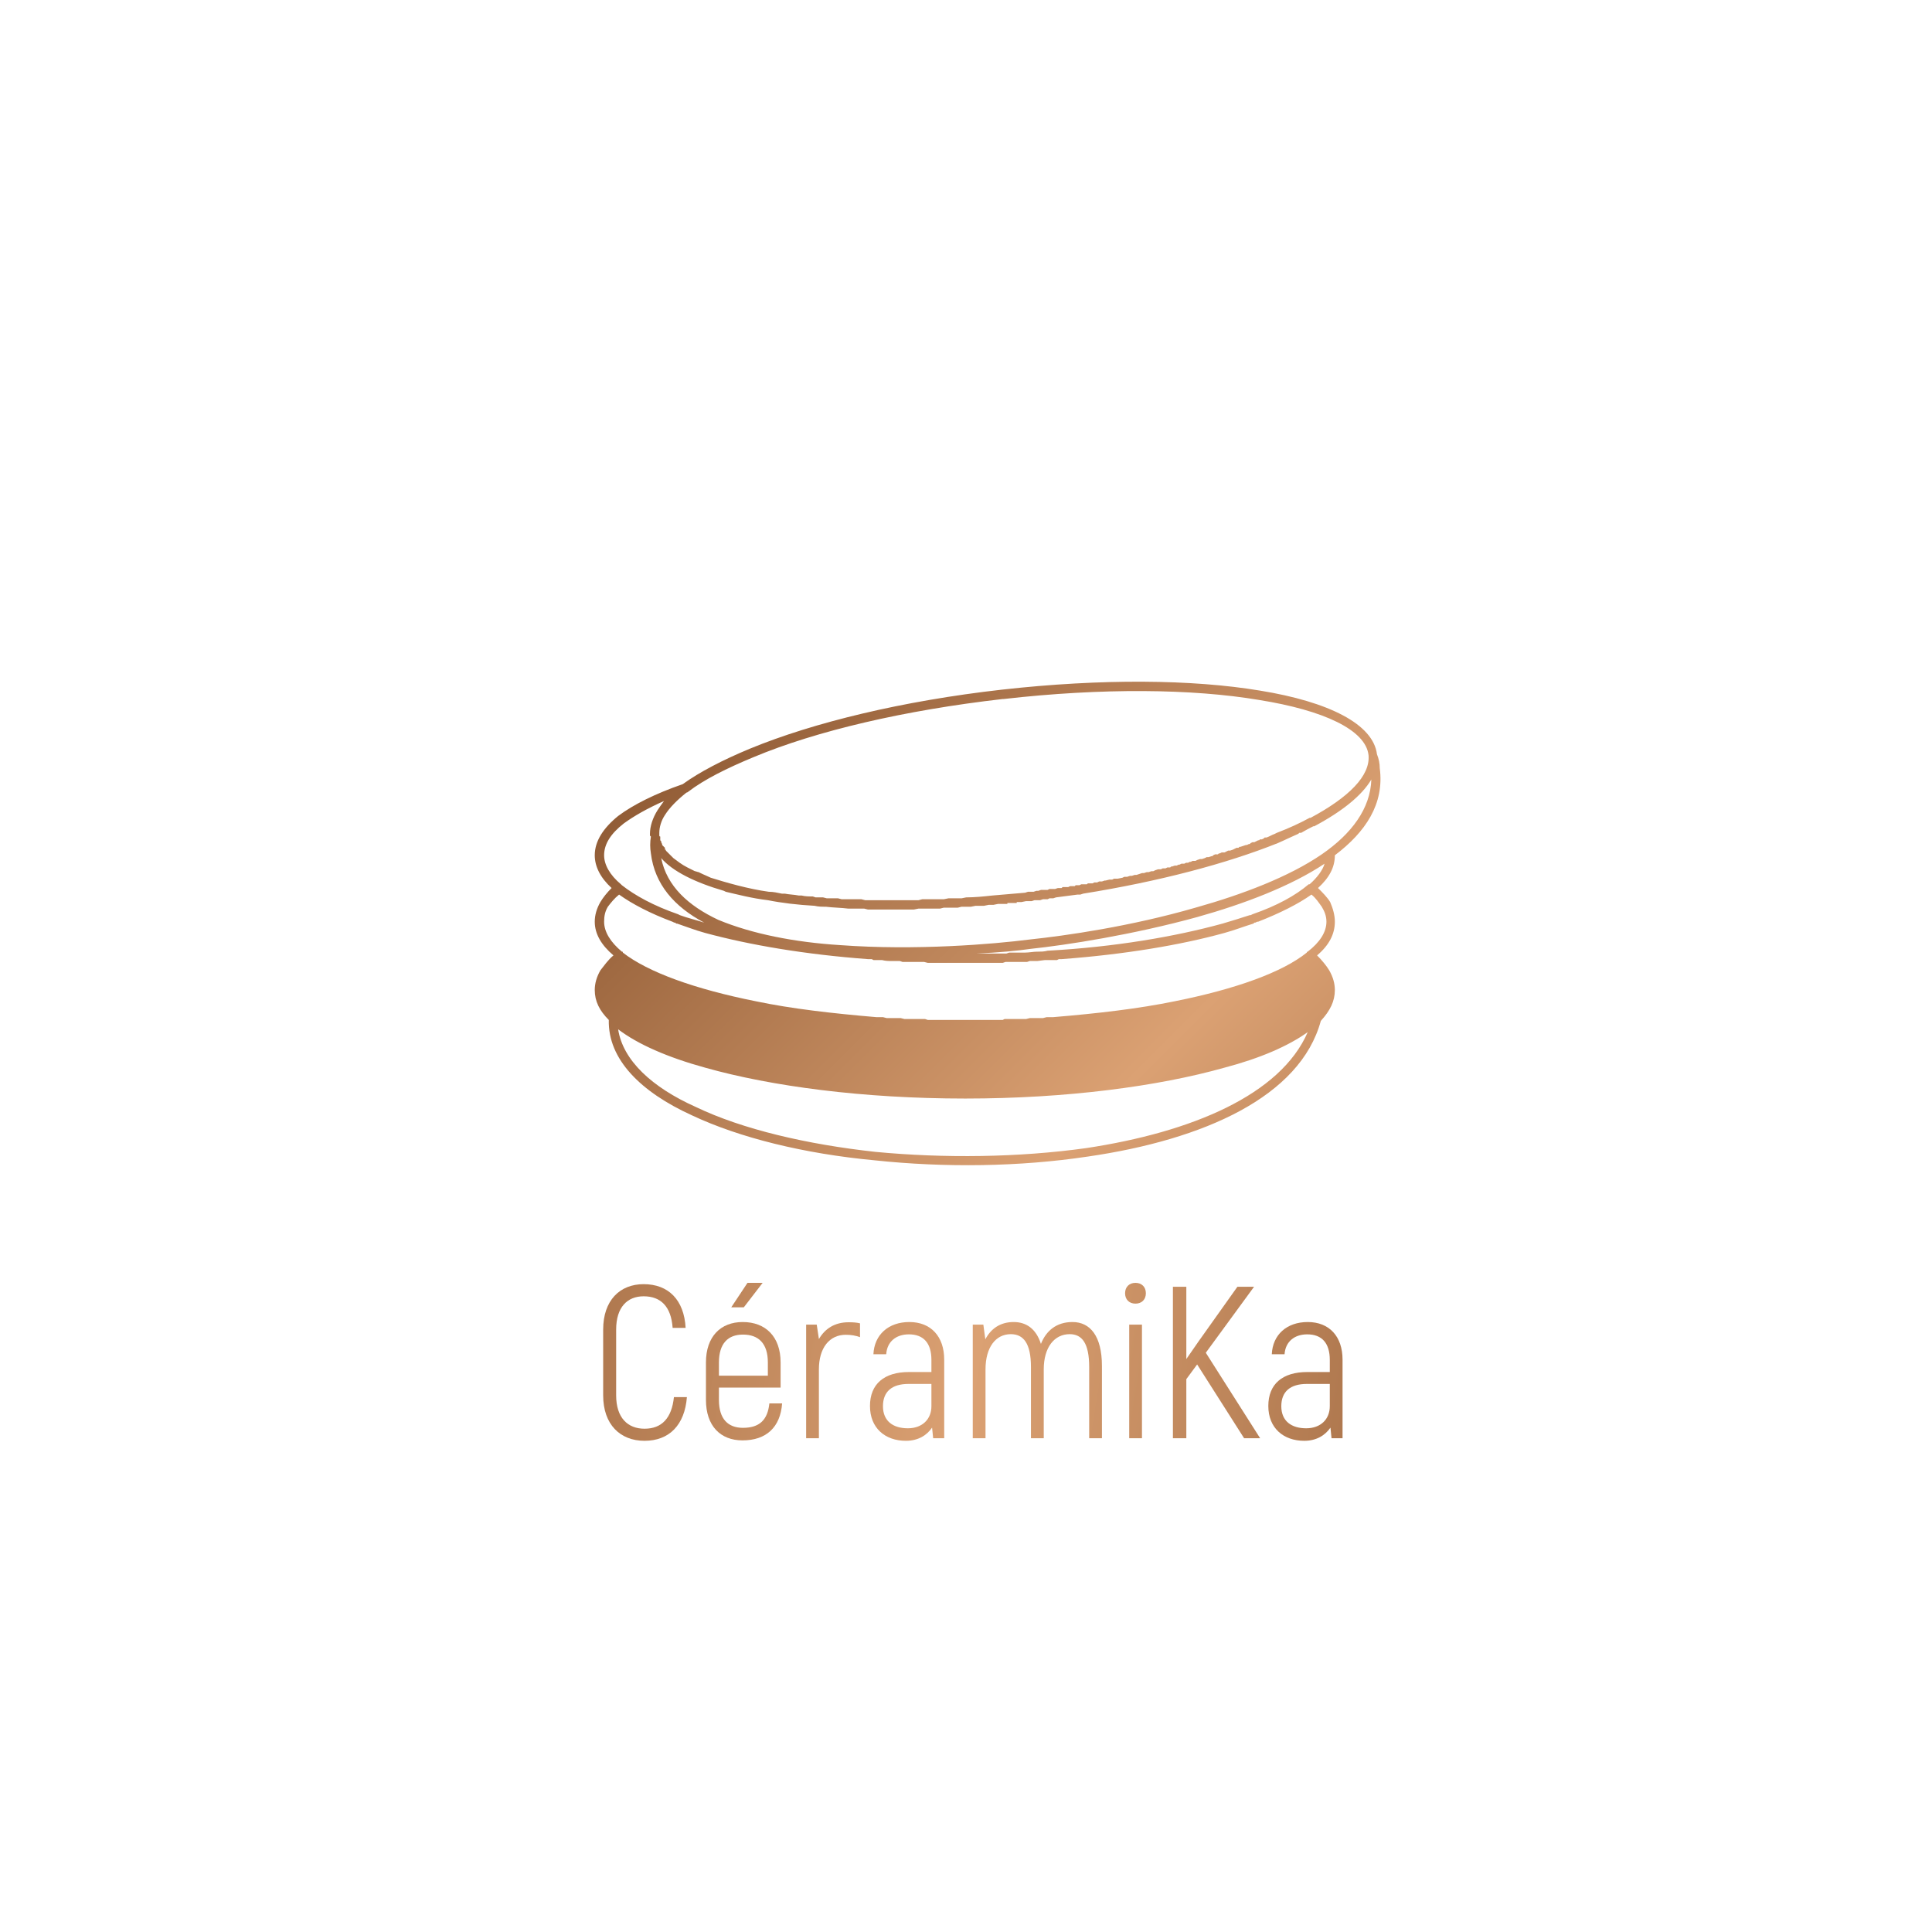
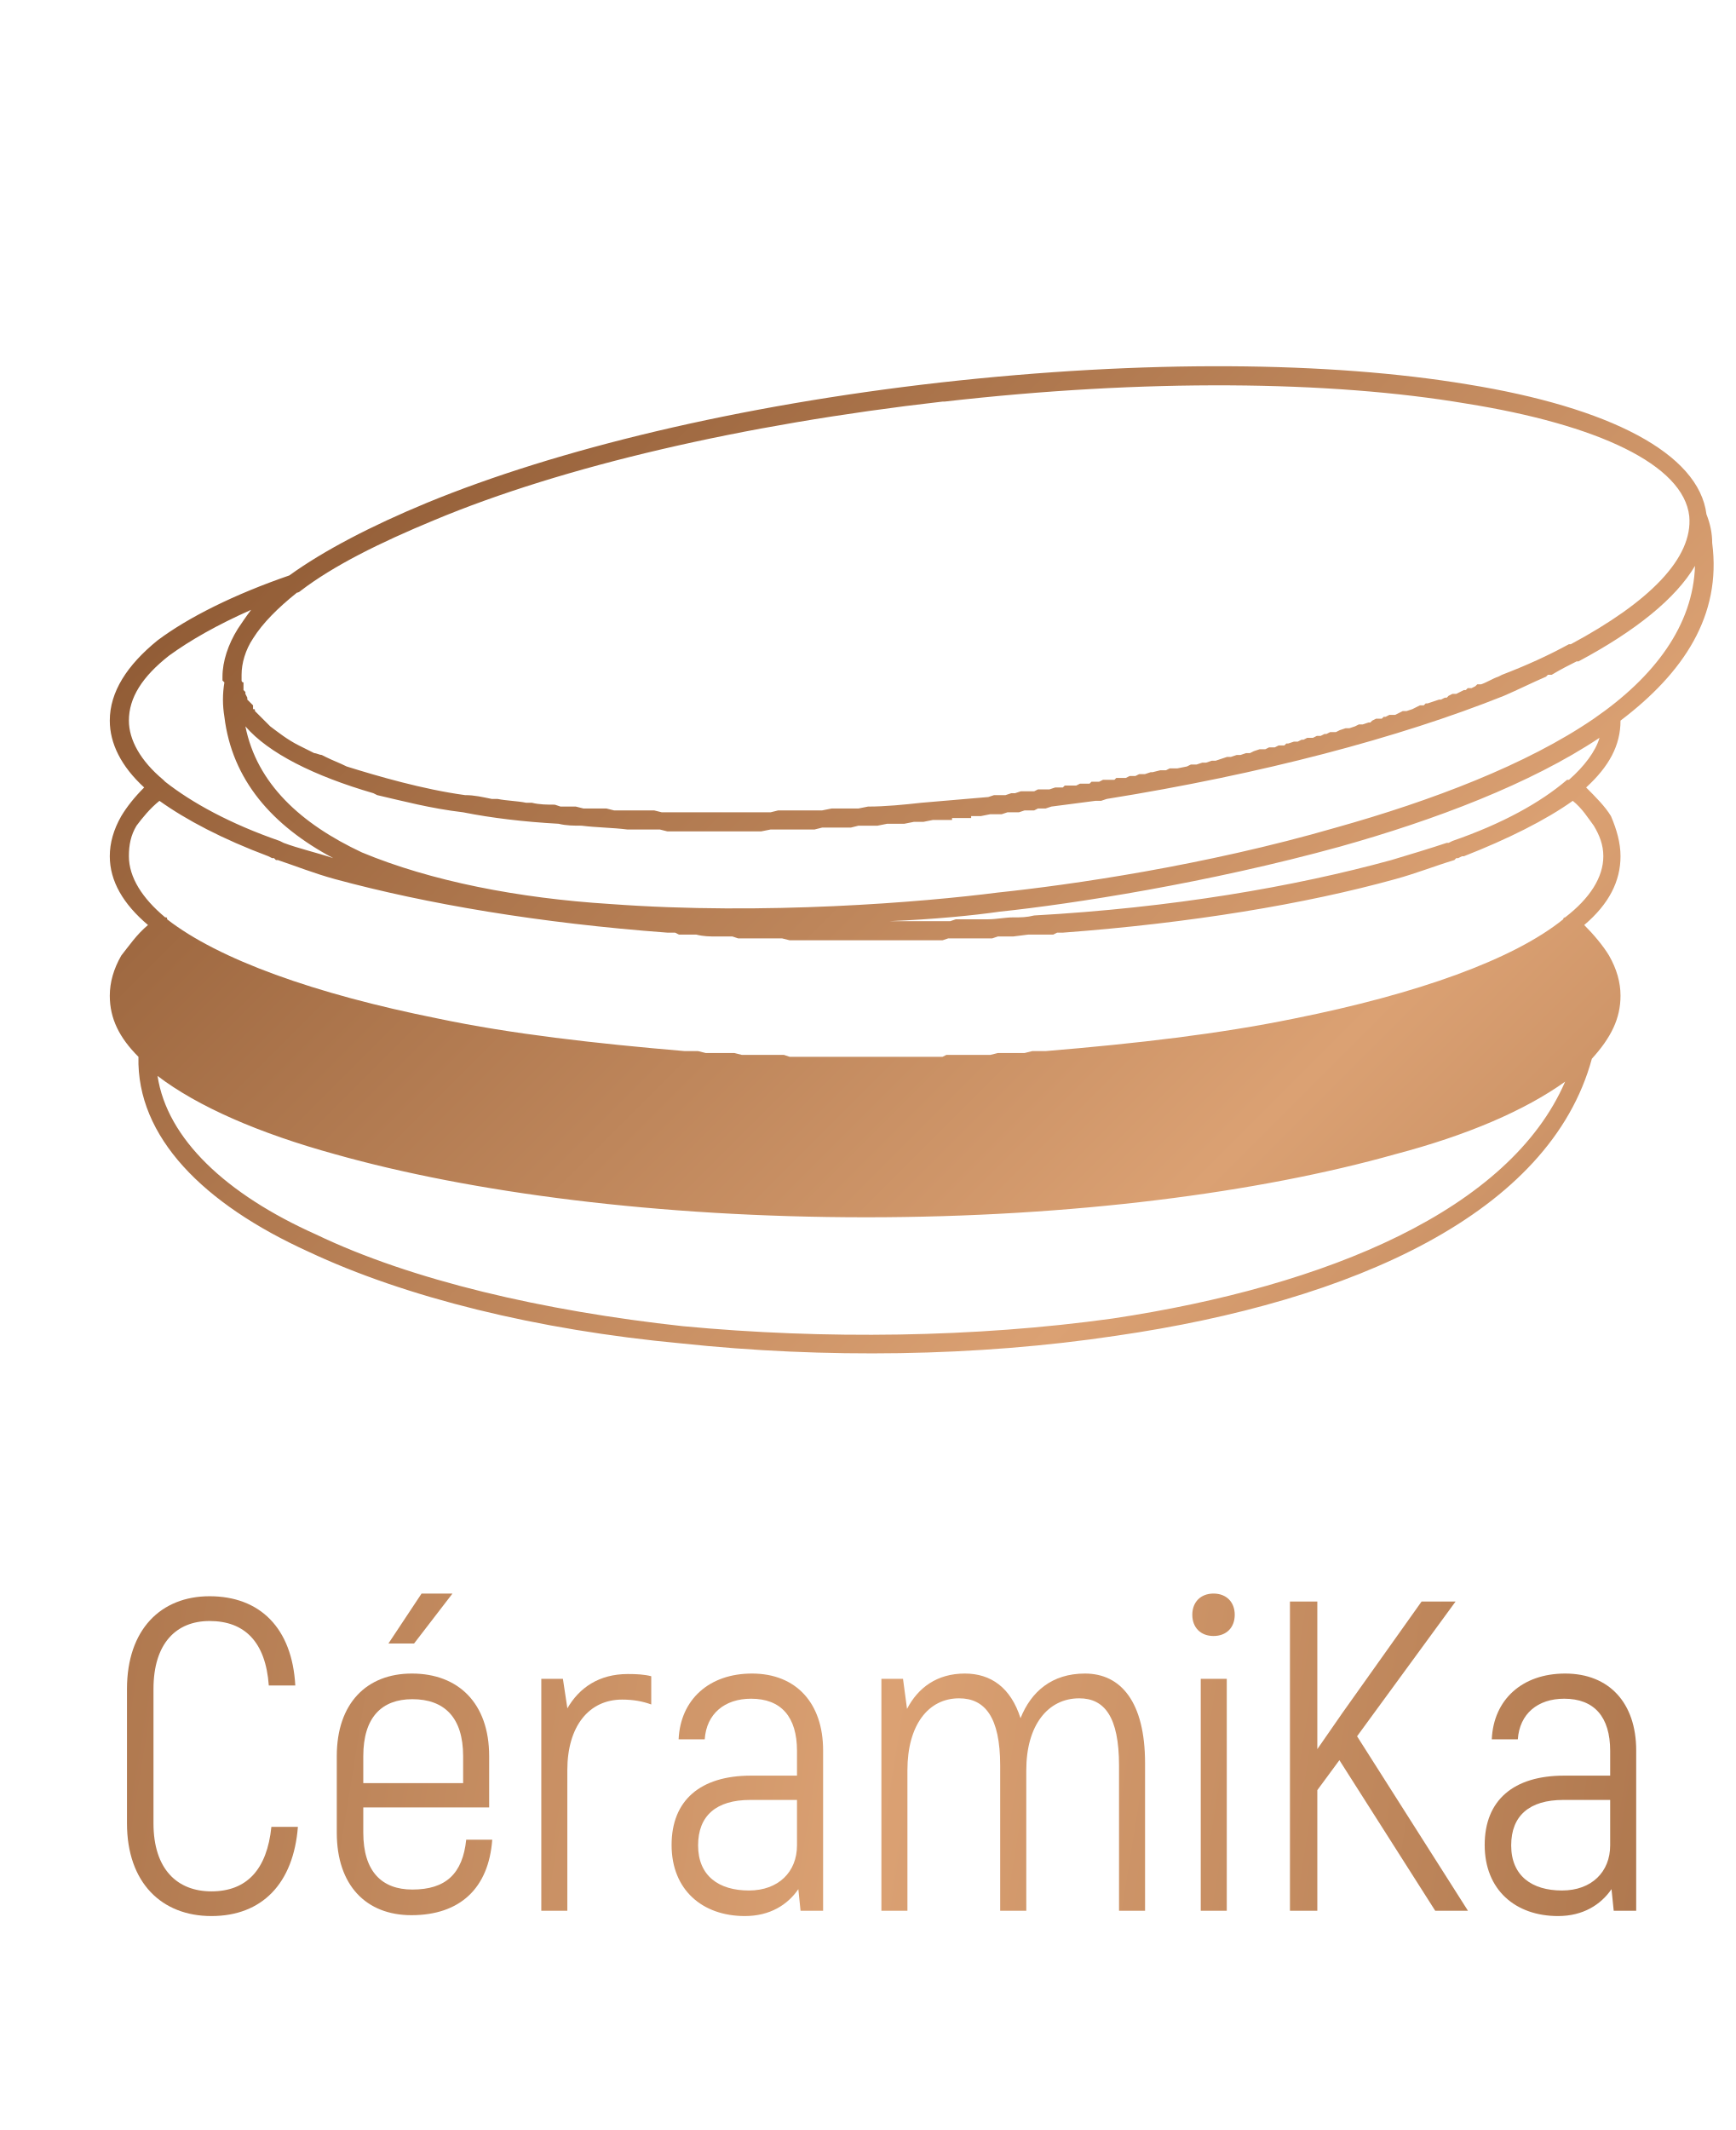
- <svg xmlns="http://www.w3.org/2000/svg" version="1.1" width="500" height="500" viewBox="0 0 500 500" xml:space="preserve">
+ <svg xmlns="http://www.w3.org/2000/svg" viewBox="140 130 220 270" width="220" height="270">
  <defs>
- </defs>
-   <g transform="matrix(1 0 0 1 252 354.62)" style="">
-     <path fill="url(#CUSTOM_SVGID_700)" opacity="1" d="M-85.20 18.26C-78.76 18.26-74.79 14.12-74.23 6.95L-77.59 6.95C-78.15 12.38-80.72 15.13-85.20 15.13C-89.52 15.13-92.54 12.33-92.54 6.50L-92.54-10.52C-92.54-16.34-89.63-19.14-85.43-19.14C-81.00-19.14-78.32-16.51-77.92-10.97L-74.56-10.97C-74.96-18.25-79.04-22.28-85.43-22.28C-91.59-22.28-95.90-18.08-95.90-10.52L-95.90 6.50C-95.90 14.06-91.48 18.26-85.20 18.26Z" />
-     <linearGradient id="CUSTOM_SVGID_700" gradientUnits="userSpaceOnUse" gradientTransform="matrix(1 0 0 1 -195.495 -31.64)" x1="0" y1="0" x2="390.99" y2="63.28">
-       <stop offset="0" style="stop-color:#834f2a;stop-opacity:undefined" />
-       <stop offset="0.5" style="stop-color:#dba173;stop-opacity:undefined" />
-       <stop offset="1" style="stop-color:#834f2a;stop-opacity:undefined" />
+     <linearGradient id="a" x1="0" x2="390.99" y1="0" y2="63.28" gradientTransform="translate(-195.495 -31.64)" gradientUnits="userSpaceOnUse">
+       <stop offset="0" style="stop-color:#834f2a" />
+       <stop offset=".5" style="stop-color:#dba173" />
+       <stop offset="1" style="stop-color:#834f2a" />
    </linearGradient>
-     <path fill="url(#CUSTOM_SVGID_701)" opacity="1" d="M-54.63-22.62L-58.55-22.62L-62.75-16.29L-59.50-16.29ZM-52.89 8.58C-53.34 12.89-55.47 14.90-59.72 14.90C-63.59 14.90-65.94 12.61-65.94 7.68L-65.94 4.49L-49.98 4.49L-49.98-2.01C-49.98-8.73-53.90-12.48-59.78-12.48C-65.49-12.48-69.30-8.73-69.30-2.01L-69.30 7.68C-69.30 14.40-65.55 18.15-59.84 18.15C-53.68 18.15-50.04 14.74-49.59 8.58ZM-59.72-9.23C-55.69-9.23-53.28-6.94-53.28-2.01L-53.28 1.41L-65.94 1.41L-65.94-2.01C-65.94-6.94-63.59-9.23-59.72-9.23Z" />
-     <linearGradient id="CUSTOM_SVGID_701" gradientUnits="userSpaceOnUse" gradientTransform="matrix(1 0 0 1 -195.495 -31.64)" x1="0" y1="0" x2="390.99" y2="63.28">
-       <stop offset="0" style="stop-color:#834f2a;stop-opacity:undefined" />
-       <stop offset="0.5" style="stop-color:#dba173;stop-opacity:undefined" />
-       <stop offset="1" style="stop-color:#834f2a;stop-opacity:undefined" />
+     <linearGradient id="b" x1="0" x2="390.99" y1="0" y2="63.28" gradientTransform="translate(-195.495 -31.64)" gradientUnits="userSpaceOnUse">
+       <stop offset="0" style="stop-color:#834f2a" />
+       <stop offset=".5" style="stop-color:#dba173" />
+       <stop offset="1" style="stop-color:#834f2a" />
    </linearGradient>
-     <path fill="url(#CUSTOM_SVGID_702)" opacity="1" d="M-32.40-12.42C-36.04-12.42-38.56-10.69-40.07-8.06L-40.07-8.11L-40.63-11.81L-43.37-11.81L-43.37 17.59L-40.07 17.59L-40.07-0.22C-40.07-5.82-37.32-9.18-33.12-9.18C-31.67-9.18-30.49-8.95-29.43-8.56L-29.43-12.14C-30.32-12.37-31.28-12.42-32.40-12.42Z" />
-     <linearGradient id="CUSTOM_SVGID_702" gradientUnits="userSpaceOnUse" gradientTransform="matrix(1 0 0 1 -195.495 -31.64)" x1="0" y1="0" x2="390.99" y2="63.28">
-       <stop offset="0" style="stop-color:#834f2a;stop-opacity:undefined" />
-       <stop offset="0.5" style="stop-color:#dba173;stop-opacity:undefined" />
-       <stop offset="1" style="stop-color:#834f2a;stop-opacity:undefined" />
+     <linearGradient id="c" x1="0" x2="390.99" y1="0" y2="63.28" gradientTransform="translate(-195.495 -31.64)" gradientUnits="userSpaceOnUse">
+       <stop offset="0" style="stop-color:#834f2a" />
+       <stop offset=".5" style="stop-color:#dba173" />
+       <stop offset="1" style="stop-color:#834f2a" />
    </linearGradient>
-     <path fill="url(#CUSTOM_SVGID_703)" opacity="1" d="M-16.66-12.48C-22.09-12.48-25.73-9.18-25.96-4.14L-22.65-4.14C-22.43-7.38-20.13-9.29-16.77-9.29C-12.96-9.29-10.95-6.99-10.95-2.68L-10.95 0.46L-16.77 0.46C-23.21 0.46-26.85 3.59-26.85 9.25C-26.85 14.96-22.93 18.26-17.56 18.26C-14.36 18.26-12.12 16.81-10.78 14.85L-10.50 17.59L-7.64 17.59L-7.64-2.74C-7.64-8.73-11.06-12.48-16.66-12.48ZM-17.05 15.02C-20.86 15.02-23.49 13.17-23.49 9.30C-23.49 5.55-21.20 3.54-16.88 3.54L-10.95 3.54L-10.95 9.30C-10.95 12.66-13.30 15.02-17.05 15.02Z" />
-     <linearGradient id="CUSTOM_SVGID_703" gradientUnits="userSpaceOnUse" gradientTransform="matrix(1 0 0 1 -195.495 -31.64)" x1="0" y1="0" x2="390.99" y2="63.28">
-       <stop offset="0" style="stop-color:#834f2a;stop-opacity:undefined" />
-       <stop offset="0.5" style="stop-color:#dba173;stop-opacity:undefined" />
-       <stop offset="1" style="stop-color:#834f2a;stop-opacity:undefined" />
+     <linearGradient id="d" x1="0" x2="390.99" y1="0" y2="63.28" gradientTransform="translate(-195.495 -31.64)" gradientUnits="userSpaceOnUse">
+       <stop offset="0" style="stop-color:#834f2a" />
+       <stop offset=".5" style="stop-color:#dba173" />
+       <stop offset="1" style="stop-color:#834f2a" />
    </linearGradient>
-     <path fill="url(#CUSTOM_SVGID_704)" opacity="1" d="M25.56-12.48C21.36-12.48 18.73-10.18 17.39-6.82C16.16-10.69 13.64-12.48 10.33-12.48C6.80-12.48 4.40-10.69 3.00-8.00L2.49-11.81L-0.25-11.81L-0.25 17.59L3.05 17.59L3.05-0.22C3.05-5.93 5.68-9.34 9.60-9.34C12.85-9.34 14.81-6.99 14.81-0.83L14.81 17.59L18.12 17.59L18.12-0.22C18.12-5.93 20.86-9.34 24.84-9.34C28.03-9.34 29.88-6.99 29.88-0.83L29.88 17.59L33.18 17.59L33.18-1.11C33.18-8.90 30.10-12.48 25.56-12.48Z" />
-     <linearGradient id="CUSTOM_SVGID_704" gradientUnits="userSpaceOnUse" gradientTransform="matrix(1 0 0 1 -195.495 -31.64)" x1="0" y1="0" x2="390.99" y2="63.28">
-       <stop offset="0" style="stop-color:#834f2a;stop-opacity:undefined" />
-       <stop offset="0.5" style="stop-color:#dba173;stop-opacity:undefined" />
-       <stop offset="1" style="stop-color:#834f2a;stop-opacity:undefined" />
+     <linearGradient id="e" x1="0" x2="390.99" y1="0" y2="63.28" gradientTransform="translate(-195.495 -31.64)" gradientUnits="userSpaceOnUse">
+       <stop offset="0" style="stop-color:#834f2a" />
+       <stop offset=".5" style="stop-color:#dba173" />
+       <stop offset="1" style="stop-color:#834f2a" />
    </linearGradient>
-     <path fill="url(#CUSTOM_SVGID_705)" opacity="1" d="M41.86-17.24C43.48-17.24 44.55-18.30 44.55-19.93C44.55-21.55 43.48-22.62 41.86-22.62C40.24-22.62 39.17-21.55 39.17-19.93C39.17-18.30 40.24-17.24 41.86-17.24ZM40.24 17.59L43.54 17.59L43.54-11.81L40.24-11.81Z" />
-     <linearGradient id="CUSTOM_SVGID_705" gradientUnits="userSpaceOnUse" gradientTransform="matrix(1 0 0 1 -195.495 -31.64)" x1="0" y1="0" x2="390.99" y2="63.28">
-       <stop offset="0" style="stop-color:#834f2a;stop-opacity:undefined" />
-       <stop offset="0.5" style="stop-color:#dba173;stop-opacity:undefined" />
-       <stop offset="1" style="stop-color:#834f2a;stop-opacity:undefined" />
+     <linearGradient id="f" x1="0" x2="390.99" y1="0" y2="63.28" gradientTransform="translate(-195.495 -31.64)" gradientUnits="userSpaceOnUse">
+       <stop offset="0" style="stop-color:#834f2a" />
+       <stop offset=".5" style="stop-color:#dba173" />
+       <stop offset="1" style="stop-color:#834f2a" />
    </linearGradient>
-     <path fill="url(#CUSTOM_SVGID_706)" opacity="1" d="M69.97 17.59L74.12 17.59L60.06-4.53L72.55-21.61L68.24-21.61L58.21-7.50L55.02-2.90L55.02-21.61L51.55-21.61L51.55 17.59L55.02 17.59L55.02 2.30L57.82-1.50Z" />
-     <linearGradient id="CUSTOM_SVGID_706" gradientUnits="userSpaceOnUse" gradientTransform="matrix(1 0 0 1 -195.495 -31.64)" x1="0" y1="0" x2="390.99" y2="63.28">
-       <stop offset="0" style="stop-color:#834f2a;stop-opacity:undefined" />
-       <stop offset="0.5" style="stop-color:#dba173;stop-opacity:undefined" />
-       <stop offset="1" style="stop-color:#834f2a;stop-opacity:undefined" />
+     <linearGradient id="g" x1="0" x2="390.99" y1="0" y2="63.28" gradientTransform="translate(-195.495 -31.64)" gradientUnits="userSpaceOnUse">
+       <stop offset="0" style="stop-color:#834f2a" />
+       <stop offset=".5" style="stop-color:#dba173" />
+       <stop offset="1" style="stop-color:#834f2a" />
    </linearGradient>
-     <path fill="url(#CUSTOM_SVGID_707)" opacity="1" d="M86.44-12.48C81.00-12.48 77.36-9.18 77.14-4.14L80.44-4.14C80.67-7.38 82.96-9.29 86.32-9.29C90.13-9.29 92.15-6.99 92.15-2.68L92.15 0.46L86.32 0.46C79.88 0.46 76.24 3.59 76.24 9.25C76.24 14.96 80.16 18.26 85.54 18.26C88.73 18.26 90.97 16.81 92.32 14.85L92.60 17.59L95.45 17.59L95.45-2.74C95.45-8.73 92.04-12.48 86.44-12.48ZM86.04 15.02C82.24 15.02 79.60 13.17 79.60 9.30C79.60 5.55 81.90 3.54 86.21 3.54L92.15 3.54L92.15 9.30C92.15 12.66 89.80 15.02 86.04 15.02Z" />
-     <linearGradient id="CUSTOM_SVGID_707" gradientUnits="userSpaceOnUse" gradientTransform="matrix(1 0 0 1 -195.495 -31.64)" x1="0" y1="0" x2="390.99" y2="63.28">
-       <stop offset="0" style="stop-color:#834f2a;stop-opacity:undefined" />
-       <stop offset="0.5" style="stop-color:#dba173;stop-opacity:undefined" />
-       <stop offset="1" style="stop-color:#834f2a;stop-opacity:undefined" />
+     <linearGradient id="h" x1="0" x2="390.99" y1="0" y2="63.28" gradientTransform="translate(-195.495 -31.64)" gradientUnits="userSpaceOnUse">
+       <stop offset="0" style="stop-color:#834f2a" />
+       <stop offset=".5" style="stop-color:#dba173" />
+       <stop offset="1" style="stop-color:#834f2a" />
    </linearGradient>
+     <linearGradient id="i" x1="0" x2="1000" y1="0" y2="1000" gradientTransform="translate(80 241.484)" gradientUnits="userSpaceOnUse">
+       <stop offset="0%" style="stop-color:#834f2a" />
+       <stop offset="50%" style="stop-color:#dba173" />
+       <stop offset="100%" style="stop-color:#834f2a" />
+     </linearGradient>
+   </defs>
+   <g transform="translate(252 354.62)">
+     <path fill="url(#a)" d="M-85.2 18.26c6.44 0 10.41-4.14 10.97-11.31h-3.36c-.56 5.43-3.13 8.18-7.61 8.18-4.32 0-7.34-2.8-7.34-8.63v-17.02c0-5.82 2.91-8.62 7.11-8.62 4.43 0 7.11 2.63 7.51 8.17h3.36c-.4-7.28-4.48-11.31-10.87-11.31-6.16 0-10.47 4.2-10.47 11.76V6.5c0 7.56 4.42 11.76 10.7 11.76" />
+     <path fill="url(#b)" d="M-54.63-22.62h-3.92l-4.2 6.33h3.25Zm1.74 31.2c-.45 4.31-2.58 6.32-6.83 6.32-3.87 0-6.22-2.29-6.22-7.22V4.49h15.96v-6.5c0-6.72-3.92-10.47-9.8-10.47-5.71 0-9.52 3.75-9.52 10.47v9.69c0 6.72 3.75 10.47 9.46 10.47 6.16 0 9.8-3.41 10.25-9.57Zm-6.83-17.81c4.03 0 6.44 2.29 6.44 7.22v3.42h-12.66v-3.42c0-4.93 2.35-7.22 6.22-7.22" />
+     <path fill="url(#c)" d="M-32.4-12.42c-3.64 0-6.16 1.73-7.67 4.36v-.05l-.56-3.7h-2.74v29.4h3.3V-.22c0-5.6 2.75-8.96 6.95-8.96 1.45 0 2.63.23 3.69.62v-3.58c-.89-.23-1.85-.28-2.97-.28" />
+     <path fill="url(#d)" d="M-16.66-12.48c-5.43 0-9.07 3.3-9.3 8.34h3.31c.22-3.24 2.52-5.15 5.88-5.15 3.81 0 5.82 2.3 5.82 6.61V.46h-5.82c-6.44 0-10.08 3.13-10.08 8.79 0 5.71 3.92 9.01 9.29 9.01 3.2 0 5.44-1.45 6.78-3.41l.28 2.74h2.86V-2.74c0-5.99-3.42-9.74-9.02-9.74Zm-.39 27.5c-3.81 0-6.44-1.85-6.44-5.72 0-3.75 2.29-5.76 6.61-5.76h5.93V9.3c0 3.36-2.35 5.72-6.1 5.72" />
+     <path fill="url(#e)" d="M25.56-12.48c-4.2 0-6.83 2.3-8.17 5.66-1.23-3.87-3.75-5.66-7.06-5.66C6.8-12.48 4.4-10.69 3-8l-.51-3.81H-.25v29.4h3.3V-.22c0-5.71 2.63-9.12 6.55-9.12 3.25 0 5.21 2.35 5.21 8.51v18.42h3.31V-.22c0-5.71 2.74-9.12 6.72-9.12 3.19 0 5.04 2.35 5.04 8.51v18.42h3.3v-18.7c0-7.79-3.08-11.37-7.62-11.37" />
+     <path fill="url(#f)" d="M41.86-17.24c1.62 0 2.69-1.06 2.69-2.69 0-1.62-1.07-2.69-2.69-2.69-1.62 0-2.69 1.07-2.69 2.69 0 1.63 1.07 2.69 2.69 2.69Zm-1.62 34.83h3.3v-29.4h-3.3" />
+     <path fill="url(#g)" d="M69.97 17.59h4.15L60.06-4.53l12.49-17.08h-4.31L58.21-7.5l-3.19 4.6v-18.71h-3.47v39.2h3.47V2.3l2.8-3.8" />
+     <path fill="url(#h)" d="M86.44-12.48c-5.44 0-9.08 3.3-9.3 8.34h3.3c.23-3.24 2.52-5.15 5.88-5.15 3.81 0 5.83 2.3 5.83 6.61V.46h-5.83c-6.44 0-10.08 3.13-10.08 8.79 0 5.71 3.92 9.01 9.3 9.01 3.19 0 5.43-1.45 6.78-3.41l.28 2.74h2.85V-2.74c0-5.99-3.41-9.74-9.01-9.74Zm-.4 27.5c-3.8 0-6.44-1.85-6.44-5.72 0-3.75 2.3-5.76 6.61-5.76h5.94V9.3c0 3.36-2.35 5.72-6.11 5.72" />
  </g>
-   <g transform="matrix(0.2421456 0 0 0.2421456 255.6235 239.0221)">
-     <g style="">
-       <g transform="matrix(1 0 0 1 -0.118773 -0.1334827)">
-         <linearGradient id="SVGID_76475_76477" gradientUnits="userSpaceOnUse" gradientTransform="matrix(1 0 0 1 80 241.4844)" x1="0" y1="0" x2="1000" y2="1000">
-           <stop offset="0%" style="stop-color:#834f2a;" />
-           <stop offset="50%" style="stop-color:#dba173;" />
-           <stop offset="100%" style="stop-color:#834f2a;" />
-         </linearGradient>
-         <path style="stroke: none; stroke-width: 1; stroke-dasharray: none; stroke-linecap: butt; stroke-dashoffset: 0; stroke-linejoin: miter; stroke-miterlimit: 4; fill: url(#SVGID_76475_76477); fill-rule: nonzero; opacity: 1;" transform=" translate(-499.8812, -499.8665)" d="M 515 250 l 0 0 c 107 -12 204 -11 276 1 c 74 12 121 36 125 68 c 2 5 3 10 3 15 c 5 38 -15 68 -48 93 c 0 13 -6 24 -18 35 c 5 5 10 10 13 15 c 3 7 5 14 5 21 c 0 13 -6 25 -19 36 c 5 5 10 11 13 16 c 4 7 6 14 6 21 c 0 12 -5 22 -15 33 c 0 0 0 0 0 0 c -22 81 -125 127 -249 145 c -73 11 -153 12 -228 4 c -75 -7 -144 -24 -195 -48 c -55 -25 -90 -60 -89 -102 c -10 -10 -15 -20 -15 -32 c 0 -7 2 -14 6 -21 c 4 -5 8 -11 14 -16 c -13 -11 -20 -23 -20 -36 c 0 -7 2 -14 6 -21 c 3 -5 7 -10 12 -15 c -12 -11 -18 -23 -18 -35 c 0 -15 9 -29 25 -42 c 16 -12 40 -24 69 -34 c 18 -13 43 -26 72 -38 c 68 -28 163 -51 269 -63 l 0 0 z m 327 366 c -21 15 -51 28 -89 38 c -71 20 -169 33 -277 33 c -109 0 -207 -13 -278 -33 c -40 -11 -72 -25 -93 -41 c 5 33 36 62 83 83 c 50 24 119 40 192 48 c 74 7 153 6 225 -4 c 113 -17 208 -57 237 -124 z m -53 -118 l -1 0 l -2 1 l -1 0 l -1 1 l 0 0 c -10 3 -20 7 -31 10 c -47 13 -107 23 -174 28 l 0 0 l -3 0 l -2 1 l -2 0 l -3 0 l -1 0 l -3 0 l -1 0 l -3 0 l -8 1 l 0 0 l -3 0 l 0 0 l -4 0 l -1 0 l -3 1 l -4 0 l -3 0 l -1 0 l -3 0 l 0 0 l -4 0 l -1 0 l -3 0 l -2 0 l -2 0 l -3 1 l -1 0 l -4 0 l 0 0 l -4 0 l -1 0 l -3 0 l -2 0 l -2 0 l -3 0 l 0 0 l -4 0 l -1 0 l -3 0 l -2 0 l -2 0 l -3 0 l -1 0 l -4 0 l -4 0 l -1 0 l -3 0 l -2 0 l -2 0 l -3 0 l -1 0 l -4 0 l 0 0 l -4 0 l -1 0 l -3 0 l -2 0 l -2 0 l -3 0 l -1 0 l -4 0 l 0 0 l -4 -1 l -1 0 l -2 0 l -3 0 l -1 0 l -4 0 l 0 0 l -4 0 l -1 0 l -3 0 l -4 0 l -3 -1 l 0 0 l -4 0 l -1 0 l -3 0 l 0 0 c -4 0 -7 0 -11 -1 l 0 0 l -4 0 l -1 0 l -3 0 l -1 0 l -2 -1 l -3 0 l -1 0 c -67 -5 -126 -15 -174 -28 c -11 -3 -21 -7 -30 -10 l -1 0 l -1 -1 l -1 0 l -2 -1 l 0 0 c -24 -9 -43 -19 -57 -29 c -5 4 -9 9 -12 13 c -3 5 -4 10 -4 16 c 0 11 7 22 19 32 c 1 0 1 0 1 1 c 27 21 77 39 142 52 c 38 8 82 13 129 17 l 2 0 l 2 0 l 3 0 l 0 0 l 4 1 l 1 0 l 3 0 l 3 0 l 0 0 l 3 0 l 1 0 l 4 0 l 0 0 l 4 1 l 1 0 l 2 0 l 2 0 l 2 0 l 3 0 l 1 0 l 4 0 l 0 0 l 3 0 l 2 0 l 2 0 l 3 1 l 1 0 l 4 0 l 0 0 l 4 0 l 1 0 l 3 0 l 2 0 l 1 0 l 4 0 l 0 0 l 4 0 l 1 0 l 3 0 l 4 0 l 3 0 l 1 0 l 4 0 l 4 0 l 1 0 l 3 0 l 3 0 l 4 0 l 0 0 l 4 0 l 1 0 l 3 0 l 2 0 l 2 0 l 3 0 l 1 0 l 4 0 l 0 0 l 3 0 l 2 0 l 2 -1 l 2 0 l 2 0 l 3 0 l 1 0 l 4 0 l 0 0 l 3 0 l 2 0 l 2 0 l 3 0 l 1 0 l 4 -1 l 0 0 l 3 0 l 1 0 l 3 0 l 0 0 l 4 0 l 3 0 l 0 0 l 4 -1 l 1 0 l 3 0 l 1 0 l 2 0 c 48 -4 91 -9 130 -17 c 65 -13 115 -31 141 -52 c 0 -1 1 -1 1 -1 c 13 -10 20 -21 20 -32 c 0 -6 -2 -11 -5 -16 c -3 -4 -6 -9 -11 -13 c -14 10 -34 20 -57 29 z m -301 34 l 3 0 l 1 0 l 3 0 l 1 0 l 3 0 l 2 0 l 2 0 l 3 0 l 1 0 l 4 0 l 0 0 l 4 0 l 1 0 l 3 0 l 1 0 l 3 -1 l 2 0 l 1 0 l 4 0 l 0 0 l 4 0 l 1 0 l 3 0 l 2 0 c 4 0 9 -1 13 -1 l 1 0 c 3 0 6 0 10 -1 l 0 0 c 72 -4 136 -15 187 -29 c 10 -3 20 -6 29 -9 l 1 0 l 2 -1 c 26 -9 46 -20 60 -32 c 0 0 1 0 1 0 c 8 -7 14 -15 16 -22 c -36 24 -86 43 -136 57 c -69 19 -140 30 -178 34 c -14 2 -34 4 -58 5 z m -348 -125 l -1 -1 l 0 0 l 0 -1 l 0 -1 l 0 0 c 0 -8 3 -17 8 -25 c 2 -3 4 -6 7 -10 c -18 8 -32 16 -43 24 c -14 11 -21 22 -21 34 c 0 10 6 21 18 31 c 0 0 0 0 1 1 c 14 11 34 22 60 31 l 0 0 l 2 1 l 0 0 c 8 3 17 5 26 8 c -32 -17 -53 -41 -57 -74 c -1 -6 -1 -12 0 -18 z m 770 -61 c -10 17 -31 34 -61 50 l -1 0 c -4 2 -8 4 -13 7 l -1 0 l -1 0 l -1 1 c -7 3 -15 7 -22 10 c -55 22 -127 41 -208 54 l -3 1 l 0 0 l -3 0 c -8 1 -15 2 -23 3 l -3 1 l 0 0 l -3 0 l -1 0 l -2 1 l -2 0 l -1 0 l -2 0 l -3 1 l -3 0 l -2 0 l -1 0 l -3 1 l -1 0 l -2 0 l -3 0 l 0 0 l 0 0 l -5 1 l 0 0 l -5 0 l 0 1 l -5 0 l 0 0 l -5 0 l 0 1 l -5 0 l 0 0 l -5 0 l 0 0 l -5 1 l 0 0 l -5 0 l 0 0 l -5 1 l 0 0 l -4 0 l -1 0 l -4 0 l 0 0 l -5 1 l 0 0 l -5 0 l 0 0 l -5 0 l 0 0 l -4 1 l 0 0 l -5 0 l 0 0 l -5 0 l 0 0 l -5 0 l 0 0 l -4 1 l 0 0 l -5 0 l 0 0 l -5 0 l 0 0 l -4 0 l -5 0 l 0 0 l -4 0 l 0 0 l -5 1 l 0 0 l -4 0 l -1 0 l -4 0 l 0 0 l -4 0 l -1 0 l -4 0 l 0 0 l -4 0 l 0 0 l -5 0 l 0 0 l -4 0 l 0 0 l -5 0 l 0 0 l -4 0 l 0 0 l -4 0 l 0 0 l -4 0 l -1 0 l -4 -1 l 0 0 l -4 0 l 0 0 l -8 0 l 0 0 l -5 0 l 0 0 c -8 -1 -16 -1 -24 -2 l 0 0 c -4 0 -8 0 -12 -1 l 0 0 c -18 -1 -35 -3 -50 -6 c -17 -2 -32 -6 -45 -9 l -2 -1 c -31 -9 -55 -21 -67 -35 c 6 30 29 51 61 66 c 36 15 82 24 130 27 c 81 6 164 -1 203 -6 c 38 -4 108 -14 177 -34 c 50 -14 100 -33 135 -57 c 32 -22 52 -49 53 -80 z m -644 120 c 5 0 9 1 14 2 l 0 0 l 3 0 l 0 0 c 5 1 10 1 15 2 l 0 0 l 3 0 l 0 0 c 4 1 8 1 12 1 l 0 0 l 3 1 l 0 0 l 4 0 l 0 0 l 4 0 l 0 0 l 4 1 l 0 0 l 4 0 l 0 0 l 4 0 l 0 0 l 4 0 l 0 0 l 4 1 l 0 0 l 4 0 l 4 0 l 0 0 l 4 0 l 4 0 l 5 0 l 0 0 l 4 1 l 0 0 l 4 0 l 0 0 c 3 0 6 0 8 0 l 0 0 l 5 0 l 0 0 c 3 0 6 0 8 0 l 0 0 l 5 0 l 4 0 l 0 0 l 5 0 l 0 0 l 4 0 l 0 0 l 5 0 l 0 0 l 4 0 l 0 0 l 5 0 l 0 0 l 4 -1 l 0 0 l 5 0 l 0 0 l 4 0 l 0 0 l 5 0 l 0 0 l 4 0 l 0 0 l 5 0 l 0 0 l 5 -1 l 0 0 l 9 0 l 0 0 l 5 0 l 0 0 l 5 -1 l 0 0 c 9 0 19 -1 28 -2 l 0 0 c 12 -1 23 -2 35 -3 l 0 0 l 3 -1 l 3 0 l 3 0 l 3 -1 l 2 0 l 0 0 l 3 -1 l 2 0 l 1 0 l 3 0 l 1 0 l 2 -1 l 3 0 l 2 0 l 1 0 l 3 -1 l 2 0 l 2 0 l 1 -1 l 3 0 l 0 0 l 3 0 l 2 -1 l 1 0 l 3 0 l 1 0 l 1 -1 l 3 0 l 1 0 l 2 -1 l 2 0 l 1 0 l 3 0 l 1 -1 l 1 0 l 3 0 l 1 0 l 2 -1 l 2 0 l 1 0 l 2 -1 l 2 0 l 1 0 l 3 -1 l 1 0 l 4 -1 l 0 0 l 3 0 l 2 -1 l 1 0 l 2 0 l 1 0 l 5 -1 l 0 0 l 2 -1 l 2 0 l 1 0 l 3 -1 l 1 0 l 1 0 l 3 -1 l 0 0 l 2 0 l 3 -1 l 0 0 l 3 -1 l 1 0 l 1 0 l 3 -1 l 0 0 l 2 0 l 3 -1 l 0 0 l 2 0 l 2 -1 l 3 -1 l 1 0 l 2 0 l 2 -1 l 1 0 l 2 0 l 2 -1 l 0 0 l 3 0 l 1 -1 l 1 0 l 3 -1 l 0 0 l 2 0 l 2 -1 l 1 0 l 2 -1 l 1 0 l 2 0 l 2 -1 l 0 0 l 2 0 l 2 -1 l 1 0 l 2 -1 l 1 0 l 2 0 l 2 -1 l 0 0 l 3 -1 l 1 0 l 1 0 l 3 -1 l 0 0 l 2 -1 l 2 0 l 0 0 l 3 -1 l 1 0 l 1 -1 l 2 -1 l 1 0 l 2 0 l 1 -1 l 1 0 l 2 -1 l 1 0 l 2 0 l 2 -1 l 0 0 l 2 -1 l 1 0 l 1 0 l 3 -1 l 0 0 l 2 -1 l 2 -1 l 0 0 l 2 0 l 1 -1 l 1 0 l 3 -1 l 0 0 l 0 0 l 3 -1 l 0 0 l 1 0 l 2 -1 l 1 0 l 1 -1 l 2 -1 l 0 0 l 2 0 l 2 -1 l 0 0 l 2 -1 l 1 0 l 1 -1 l 2 0 l 0 0 l 2 -1 l 1 -1 l 1 0 l 1 0 c 3 -1 6 -3 9 -4 l 2 -1 c 13 -5 24 -10 35 -16 c 0 0 0 0 1 0 c 41 -22 64 -45 62 -67 c -3 -27 -48 -48 -117 -59 c -71 -12 -168 -13 -273 -1 l -1 0 l 0 0 c -105 12 -199 34 -266 62 c -29 12 -53 24 -70 37 c 0 0 -1 1 -2 1 c -10 8 -18 16 -23 24 c -4 6 -6 13 -6 19 l 0 0 l 0 0 l 0 1 l 0 0 l 0 0 l 0 1 l 0 0 c 0 0 0 0 0 1 l 0 0 l 0 0 l 0 0 c 0 0 0 1 1 1 l 0 0 l 0 1 l 0 0 l 0 2 l 0 0 l 0 1 l 0 0 l 1 1 l 0 0 l 0 1 l 0 0 l 1 2 l 0 1 l 0 0 l 1 1 l 0 0 c 0 0 1 1 1 1 l 0 0 l 1 1 l 0 0 l 0 2 c 1 0 1 0 1 1 l 0 0 l 1 1 l 0 0 l 1 1 l 0 0 c 2 2 4 4 6 6 l 0 0 c 4 3 9 7 15 10 l 0 0 l 2 1 l 0 0 c 2 1 4 2 6 3 l 0 0 c 1 0 3 1 4 1 l 0 0 l 2 1 l 0 0 c 4 2 7 3 11 5 l 0 0 c 16 5 40 12 62 15 z" stroke-linecap="round" />
-       </g>
-       <g transform="matrix(1 0 0 1 -278 -44)">
-         <line style="stroke: none; stroke-width: 1; stroke-dasharray: none; stroke-linecap: butt; stroke-dashoffset: 0; stroke-linejoin: miter; stroke-miterlimit: 4; fill: none; fill-rule: nonzero; opacity: 1;" x1="0" y1="0" x2="0" y2="0" />
-       </g>
-       <g transform="matrix(1 0 0 1 -311 -55.5)">
-         <path style="stroke: none; stroke-width: 1; stroke-dasharray: none; stroke-linecap: butt; stroke-dashoffset: 0; stroke-linejoin: miter; stroke-miterlimit: 4; fill: none; fill-rule: nonzero; opacity: 1;" transform=" translate(-189, -444.5)" d="M 187 444 c 1 0 3 1 4 1" stroke-linecap="round" />
-       </g>
-       <g transform="matrix(1 0 0 1 54.5 110.5)">
-         <path style="stroke: none; stroke-width: 1; stroke-dasharray: none; stroke-linecap: butt; stroke-dashoffset: 0; stroke-linejoin: miter; stroke-miterlimit: 4; fill: none; fill-rule: nonzero; opacity: 1;" transform=" translate(-554.5, -610.5)" d="M 559 610 c -3 1 -6 1 -9 1" stroke-linecap="round" />
-       </g>
+   <g>
+     <g transform="matrix(.24215 0 0 .24215 255.595 238.99)">
+       <path d="M515 250c107-12 204-11 276 1 74 12 121 36 125 68 2 5 3 10 3 15 5 38-15 68-48 93 0 13-6 24-18 35 5 5 10 10 13 15 3 7 5 14 5 21 0 13-6 25-19 36 5 5 10 11 13 16 4 7 6 14 6 21 0 12-5 22-15 33-22 81-125 127-249 145-73 11-153 12-228 4-75-7-144-24-195-48-55-25-90-60-89-102-10-10-15-20-15-32 0-7 2-14 6-21 4-5 8-11 14-16-13-11-20-23-20-36 0-7 2-14 6-21 3-5 7-10 12-15-12-11-18-23-18-35 0-15 9-29 25-42 16-12 40-24 69-34 18-13 43-26 72-38 68-28 163-51 269-63zm327 366c-21 15-51 28-89 38-71 20-169 33-277 33-109 0-207-13-278-33-40-11-72-25-93-41 5 33 36 62 83 83 50 24 119 40 192 48 74 7 153 6 225-4 113-17 208-57 237-124zm-53-118h-1l-2 1h-1l-1 1c-10 3-20 7-31 10-47 13-107 23-174 28h-3l-2 1h-13l-8 1h-8l-3 1h-23l-3 1h-80l-4-1h-23l-3-1h-8c-4 0-7 0-11-1h-9l-2-1h-4c-67-5-126-15-174-28-11-3-21-7-30-10h-1l-1-1h-1l-2-1c-24-9-43-19-57-29-5 4-9 9-12 13-3 5-4 10-4 16 0 11 7 22 19 32 1 0 1 0 1 1 27 21 77 39 142 52 38 8 82 13 129 17h7l4 1h15l4 1h22l3 1h80l2-1h23l4-1h14l4-1h7c48-4 91-9 130-17 65-13 115-31 141-52 0-1 1-1 1-1 13-10 20-21 20-32 0-6-2-11-5-16-3-4-6-9-11-13-14 10-34 20-57 29zm-301 34h32l3-1h17c4 0 9-1 13-1h1c3 0 6 0 10-1 72-4 136-15 187-29 10-3 20-6 29-9h1l2-1c26-9 46-20 60-32h1c8-7 14-15 16-22-36 24-86 43-136 57-69 19-140 30-178 34-14 2-34 4-58 5zM140 407l-1-1v-2c0-8 3-17 8-25 2-3 4-6 7-10-18 8-32 16-43 24-14 11-21 22-21 34 0 10 6 21 18 31l1 1c14 11 34 22 60 31l2 1c8 3 17 5 26 8-32-17-53-41-57-74-1-6-1-12 0-18zm770-61c-10 17-31 34-61 50h-1c-4 2-8 4-13 7h-2l-1 1c-7 3-15 7-22 10-55 22-127 41-208 54l-3 1h-3c-8 1-15 2-23 3l-3 1h-4l-2 1h-5l-3 1h-6l-3 1h-6l-5 1h-5v1h-10v1h-10l-5 1h-5l-5 1h-9l-5 1h-10l-4 1h-15l-4 1h-23l-5 1h-49l-4-1h-17c-8-1-16-1-24-2-4 0-8 0-12-1-18-1-35-3-50-6-17-2-32-6-45-9l-2-1c-31-9-55-21-67-35 6 30 29 51 61 66 36 15 82 24 130 27 81 6 164-1 203-6 38-4 108-14 177-34 50-14 100-33 135-57 32-22 52-49 53-80zM266 466c5 0 9 1 14 2h3c5 1 10 1 15 2h3c4 1 8 1 12 1l3 1h8l4 1h12l4 1h21l4 1h57l4-1h23l5-1h14l5-1c9 0 19-1 28-2 12-1 23-2 35-3l3-1h6l3-1h2l3-1h7l2-1h6l3-1h4l1-1h6l2-1h5l1-1h4l2-1h6l1-1h5l2-1h3l2-1h3l3-1h1l4-1h3l2-1h4l5-1 2-1h3l3-1h2l3-1h2l3-1 3-1h2l3-1h2l3-1h2l2-1 3-1h3l2-1h3l2-1h3l1-1h1l3-1h2l2-1h1l2-1h3l2-1h2l2-1h1l2-1h3l2-1 3-1h2l3-1 2-1h2l3-1h1l1-1 2-1h3l1-1h1l2-1h3l2-1 2-1h2l3-1 2-1 2-1h2l1-1h1l3-1 3-1h1l2-1h1l1-1 2-1h2l2-1 2-1h1l1-1h2l2-1 1-1h2c3-1 6-3 9-4l2-1c13-5 24-10 35-16h1c41-22 64-45 62-67-3-27-48-48-117-59-71-12-168-13-273-1h-1c-105 12-199 34-266 62-29 12-53 24-70 37 0 0-1 1-2 1-10 8-18 16-23 24-4 6-6 13-6 19v3s0 1 1 1v4l1 1v1l1 2v1l1 1 1 1 1 1v2c1 0 1 0 1 1l1 1 1 1 6 6c4 3 9 7 15 10l2 1 6 3c1 0 3 1 4 1l2 1c4 2 7 3 11 5 16 5 40 12 62 15z" style="stroke:none;stroke-width:1;stroke-dasharray:none;stroke-linecap:butt;stroke-dashoffset:0;stroke-linejoin:miter;stroke-miterlimit:4;fill:url(#i);fill-rule:nonzero;opacity:1" transform="translate(-499.881 -499.867)" />
    </g>
  </g>
</svg>
